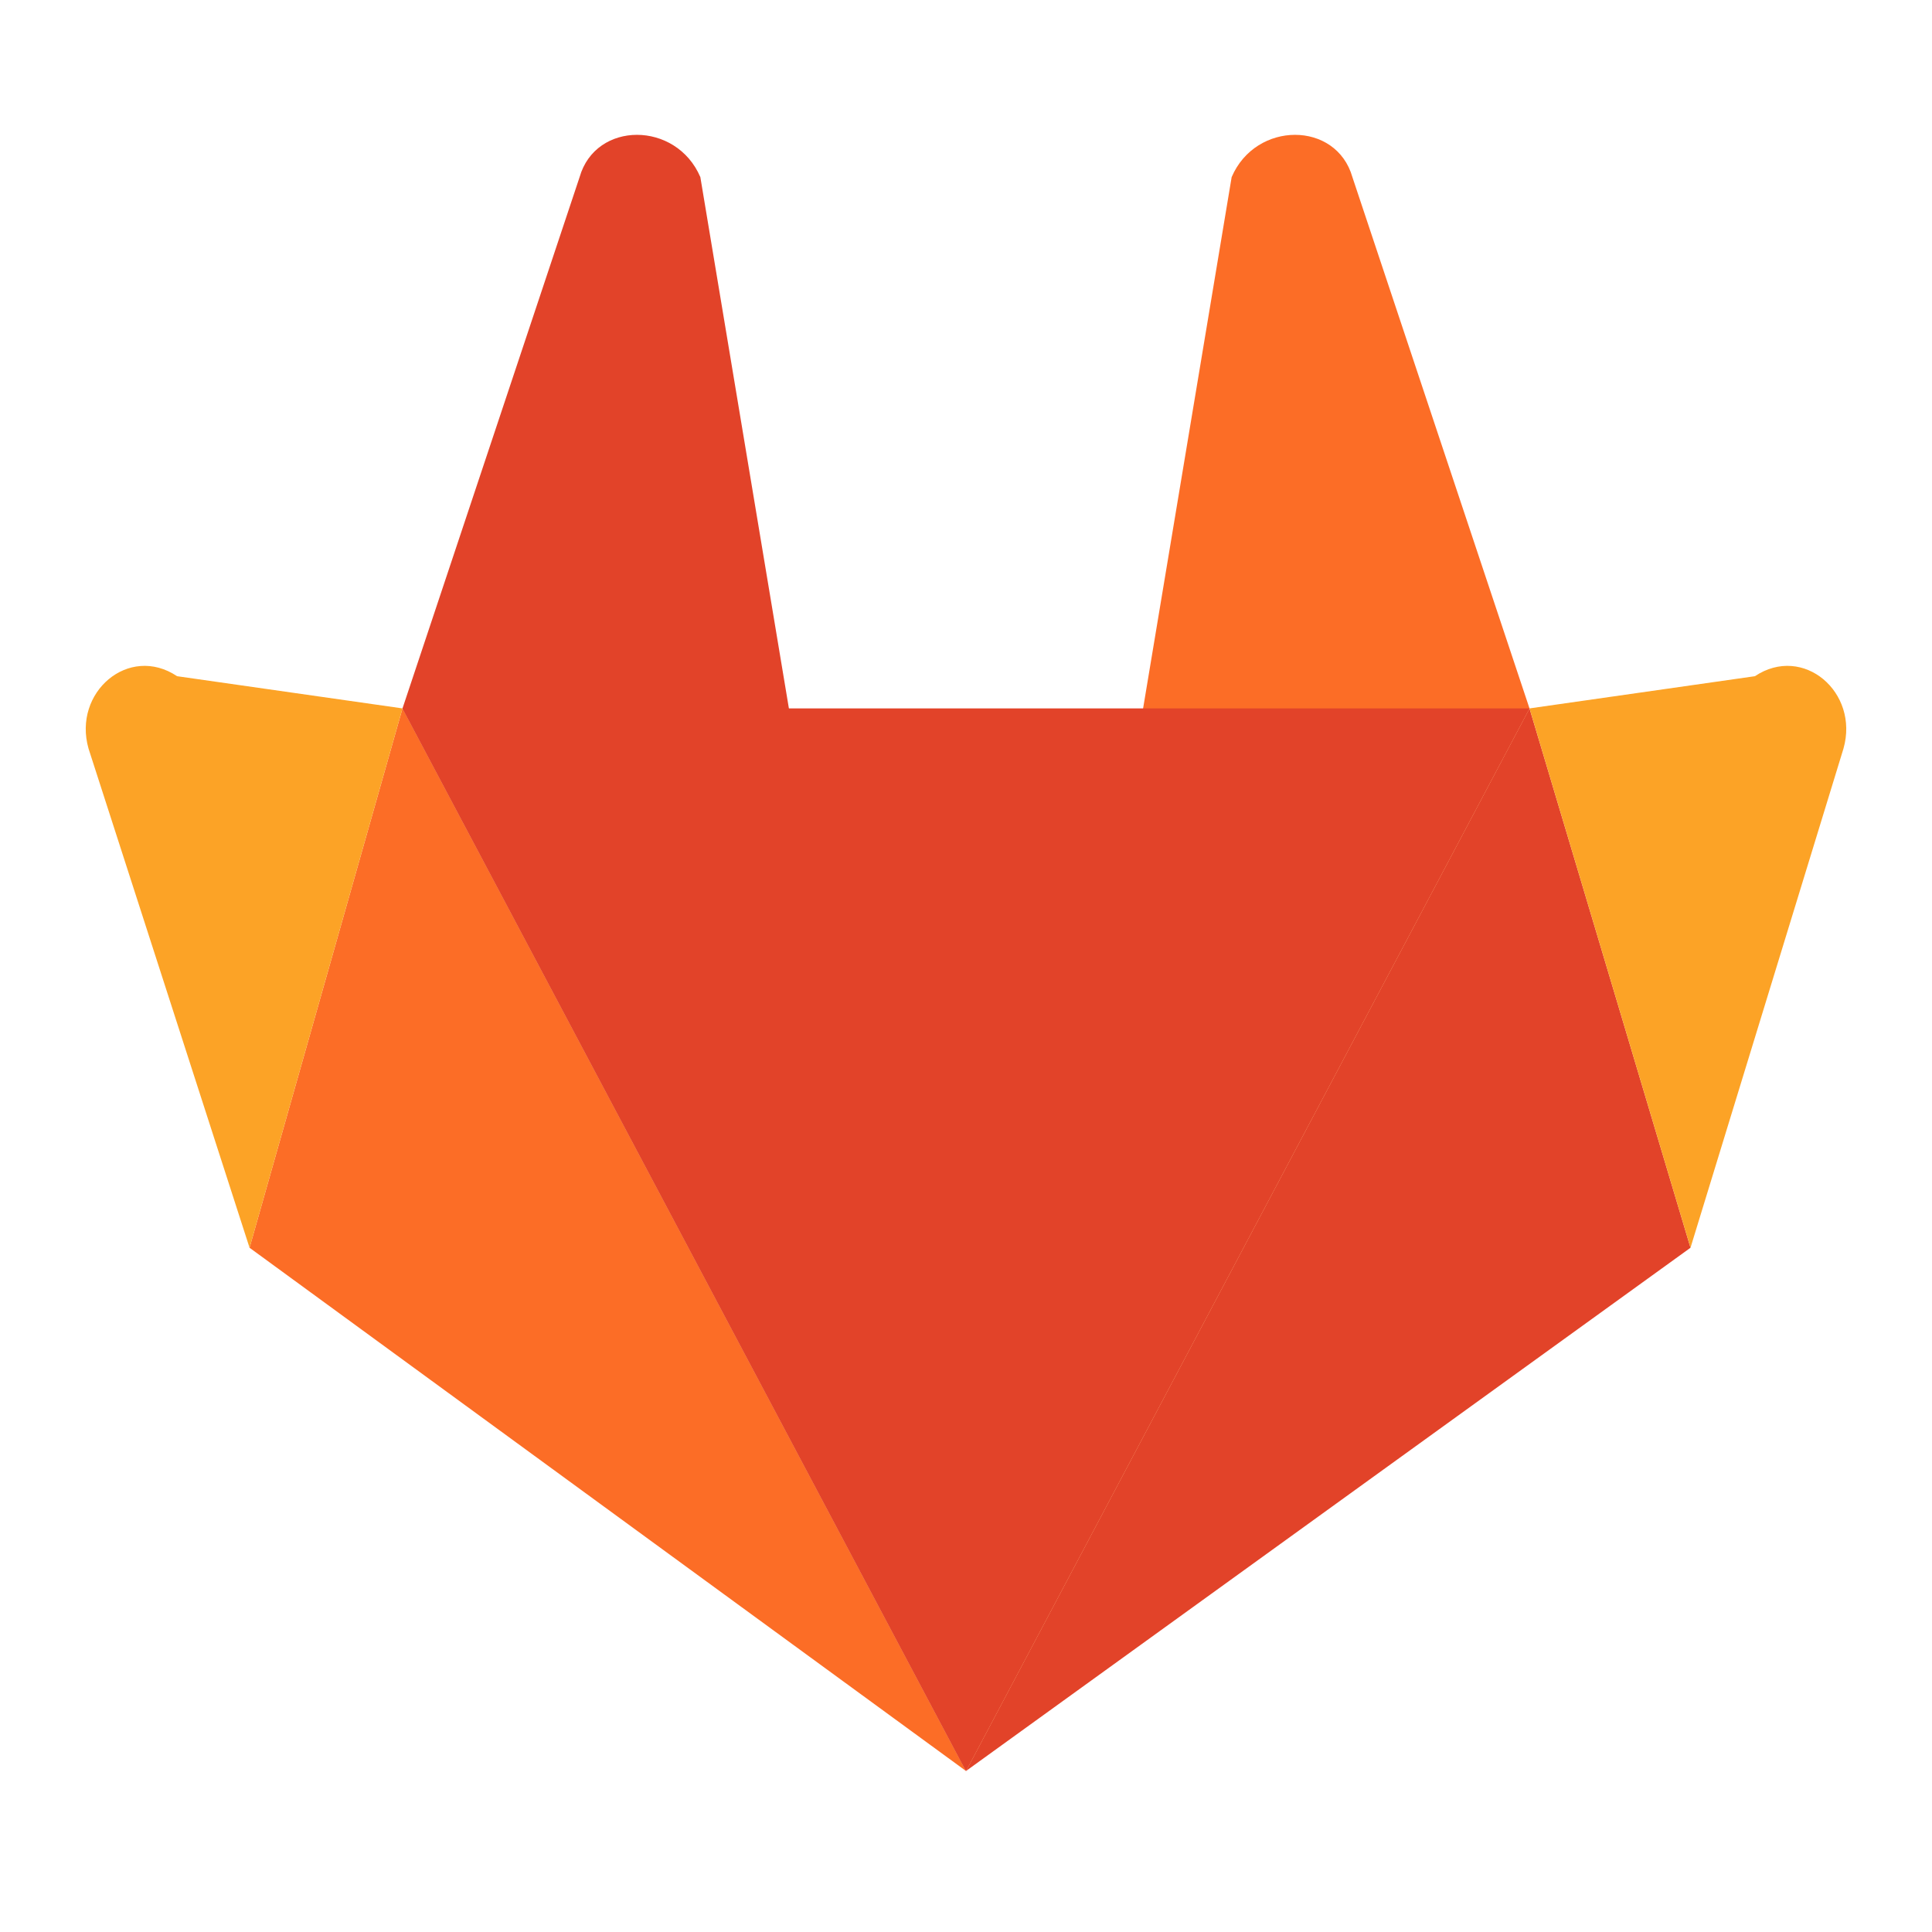
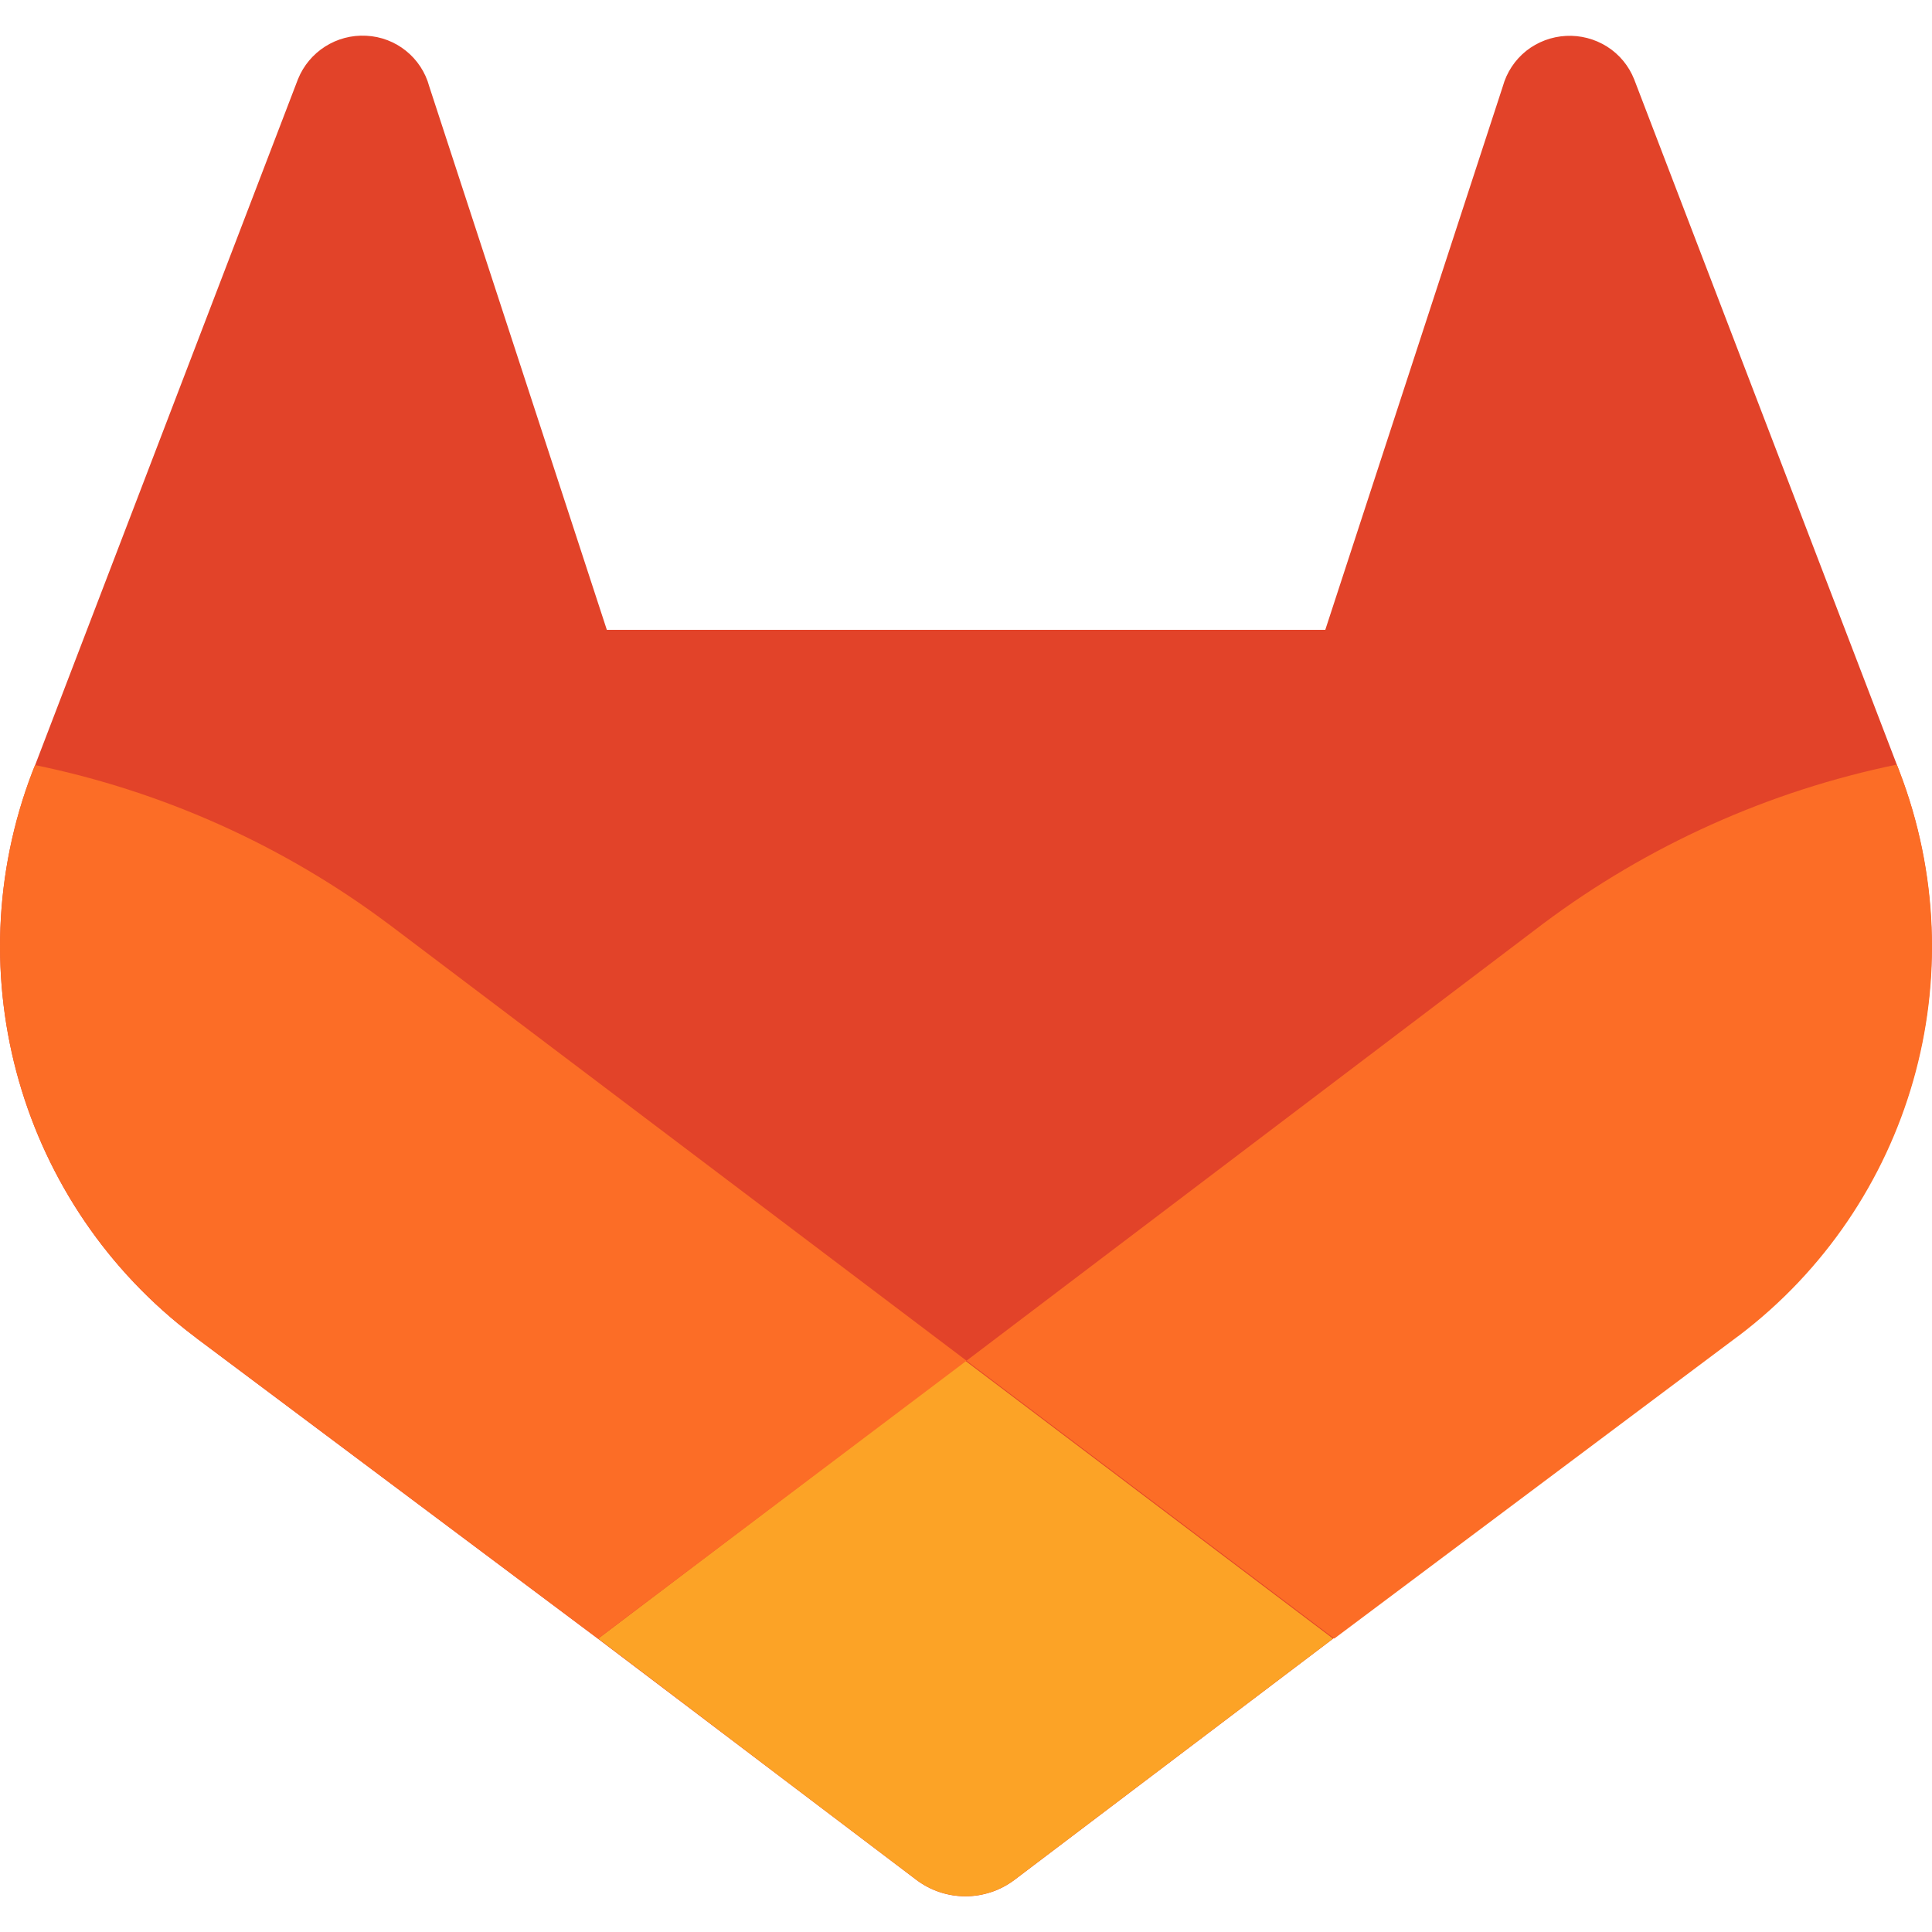
- <svg xmlns="http://www.w3.org/2000/svg" viewBox="0 0 24 24">
-   <path fill="#FC6D26" d="M12 22 3.1 15.5 5 8.8 12 22Z" />
-   <path fill="#E24329" d="M12 22 21 15.5 19 8.8 12 22Z" />
-   <path fill="#FCA326" d="M3.1 15.5 1.1 9.3c-.2-.7.5-1.3 1.1-.9L5 8.8l-1.9 6.7Z" />
-   <path fill="#FCA326" d="M21 15.5 22.9 9.3c.2-.7-.5-1.3-1.1-.9L19 8.8l2 6.7Z" />
-   <path fill="#E24329" d="M5 8.8 7.2 2.2c.2-.7 1.2-.7 1.5 0L12 22 5 8.8Z" />
-   <path fill="#FC6D26" d="M19 8.8 16.8 2.2c-.2-.7-1.2-.7-1.5 0L12 22l7-13.2Z" />
-   <path fill="#E24329" d="M5 8.8h14L12 22 5 8.8Z" />
+ <svg xmlns="http://www.w3.org/2000/svg" viewBox="0 0 32 32" role="img" aria-label="GitLab">
+   <path d="M31.462 12.779l-.045-.115-4.35-11.35a1.137 1.137 0 00-.447-.541 1.163 1.163 0 00-1.343.071c-.187.15-.322.356-.386.587l-2.94 9.001h-11.9l-2.941-9a1.138 1.138 0 00-1.045-.84 1.153 1.153 0 00-1.13.72L.579 12.68l-.045.113a8.09 8.09 0 002.68 9.34l.016.012.038.03 6.635 4.967 3.28 2.484 1.994 1.51a1.35 1.35 0 001.627 0l1.994-1.51 3.282-2.484 6.673-4.997.018-.013a8.088 8.088 0 002.69-9.352z" fill="#E24329" />
+   <path d="M31.462 12.779l-.045-.115a14.748 14.748 0 00-5.856 2.634l-9.553 7.24A11225.6 11225.6 0 0022.1 27.14l6.673-4.997.019-.013a8.09 8.09 0 002.67-9.352z" fill="#FC6D26" />
+   <path d="M9.908 27.14l3.275 2.485 1.994 1.51a1.35 1.35 0 001.627 0l1.994-1.51 3.282-2.484s-2.835-2.14-6.092-4.603l-6.08 4.603z" fill="#FCA326" />
+   <path d="M6.435 15.305A14.712 14.712 0 00.58 12.672l-.045.113a8.09 8.09 0 002.68 9.347l.016.012.038.03 6.635 4.967 6.105-4.603-9.573-7.233z" fill="#FC6D26" />
</svg>
